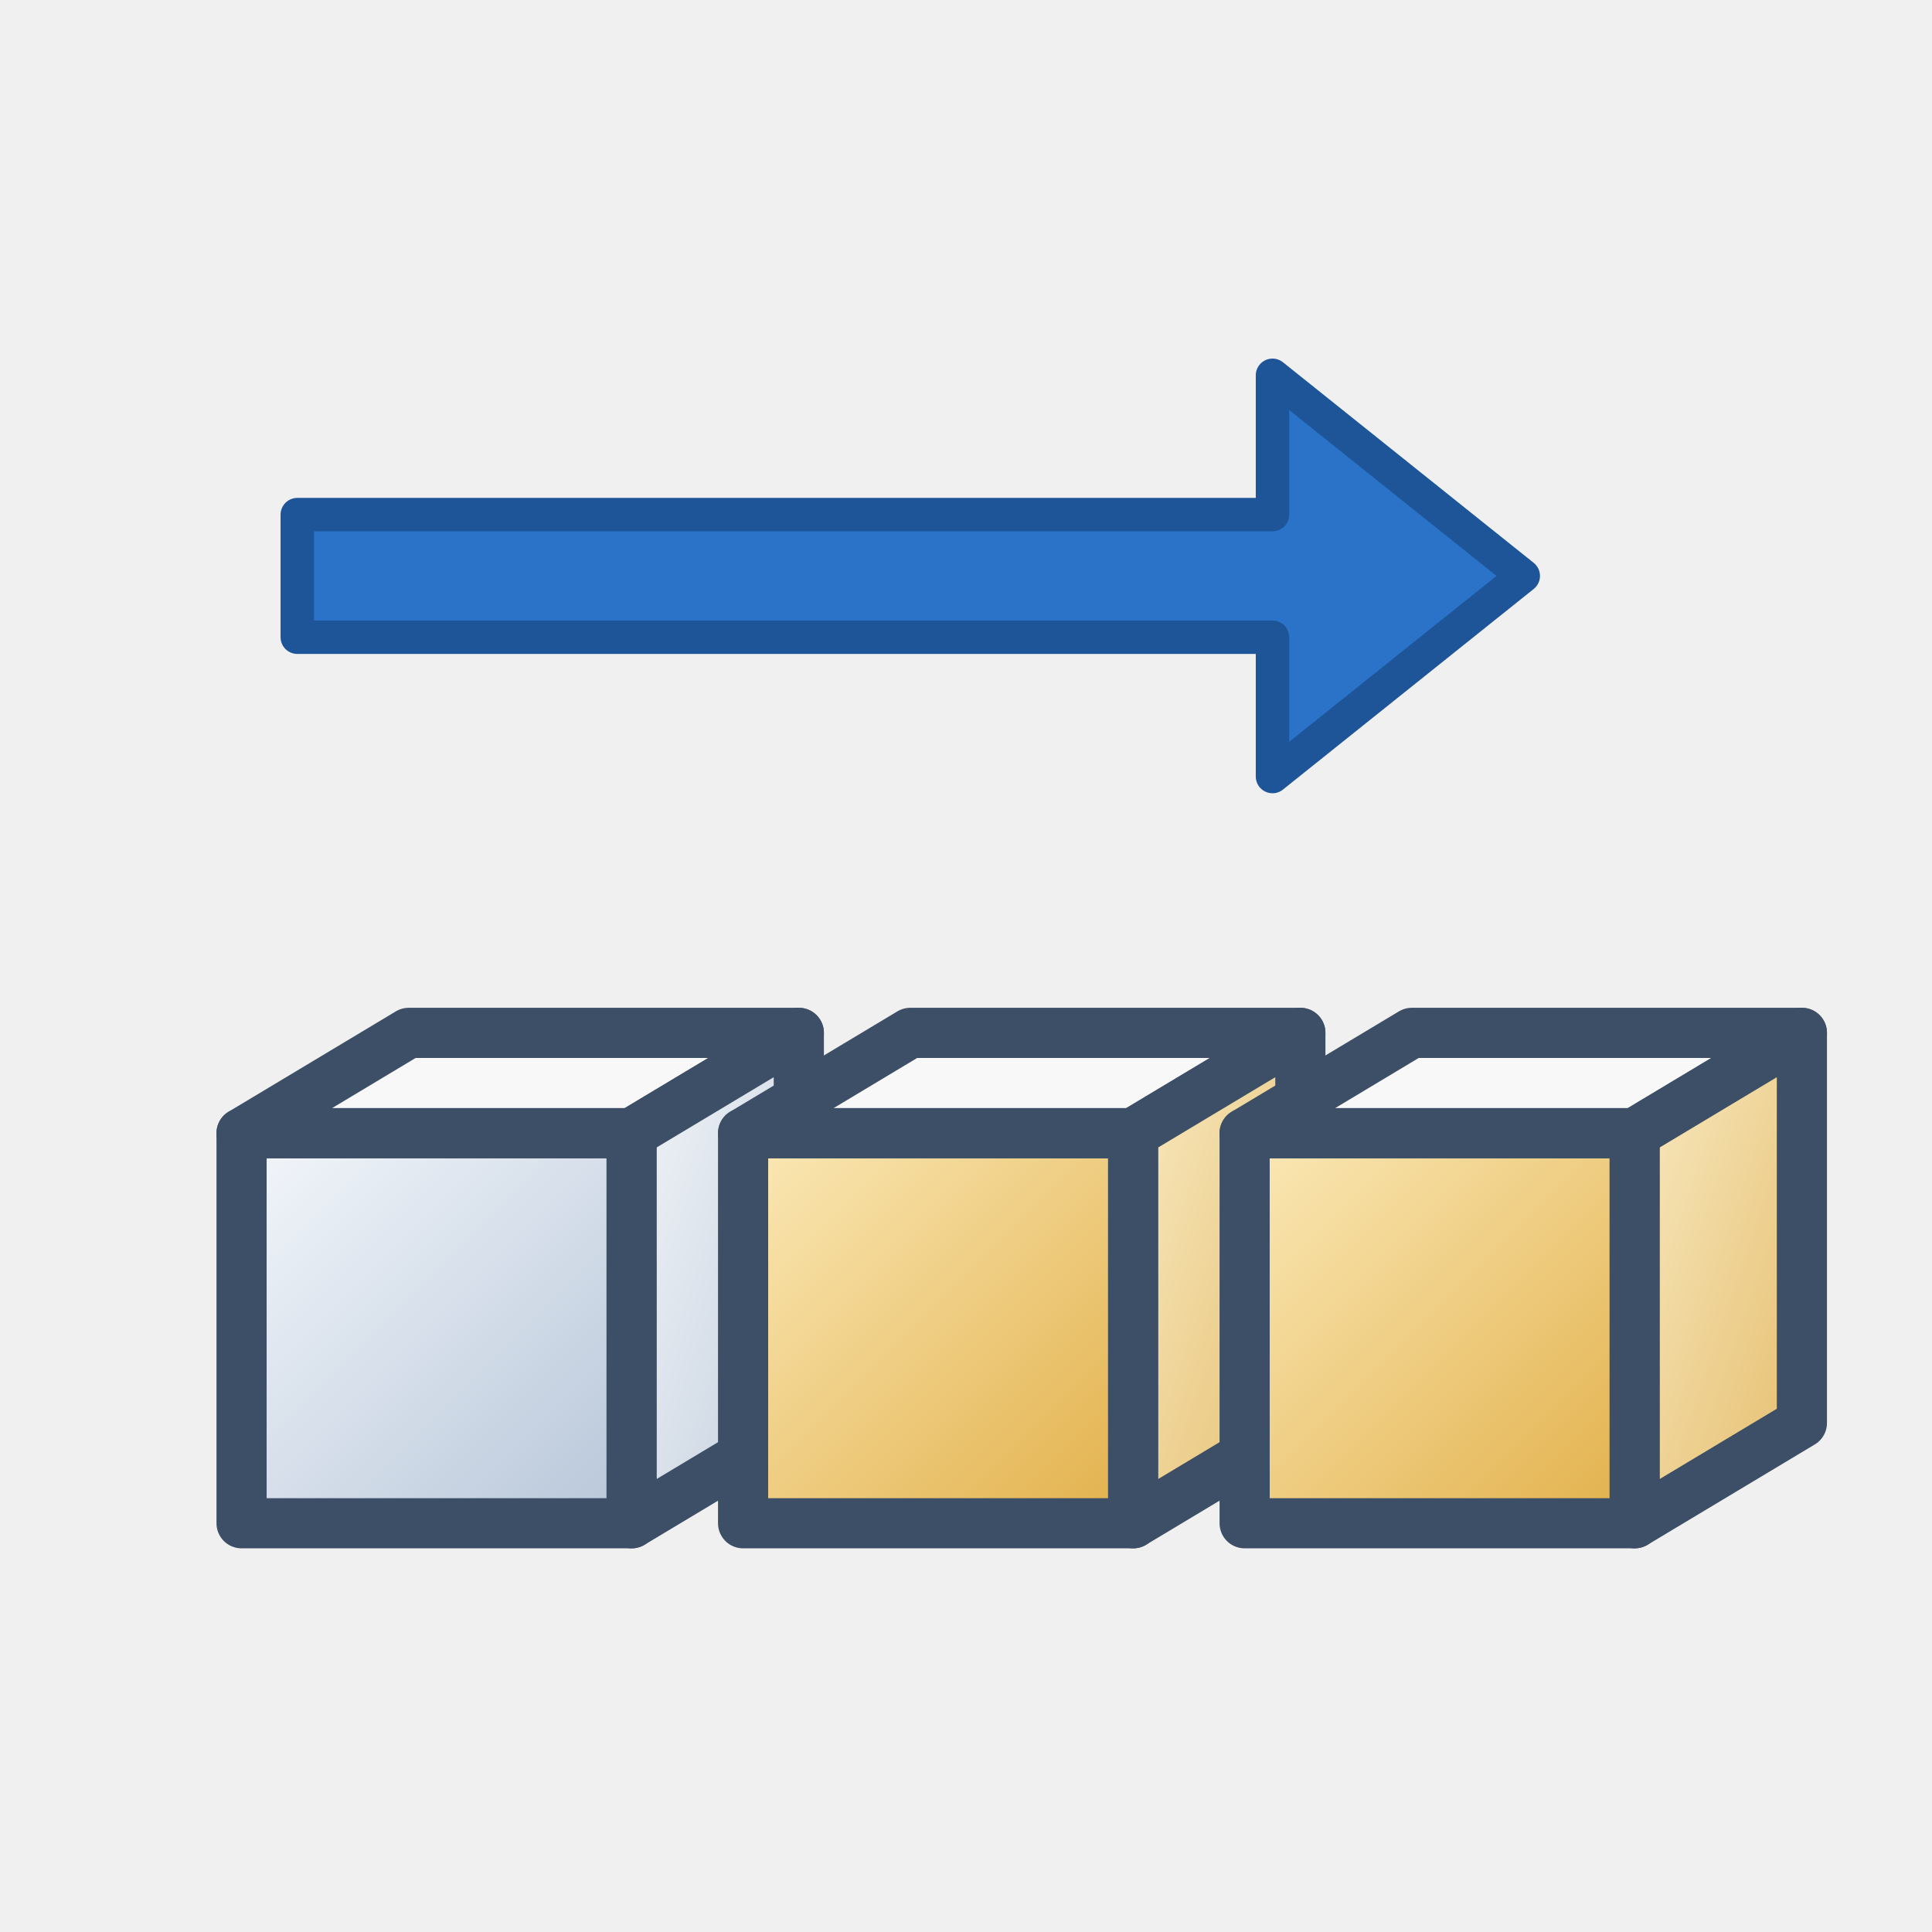
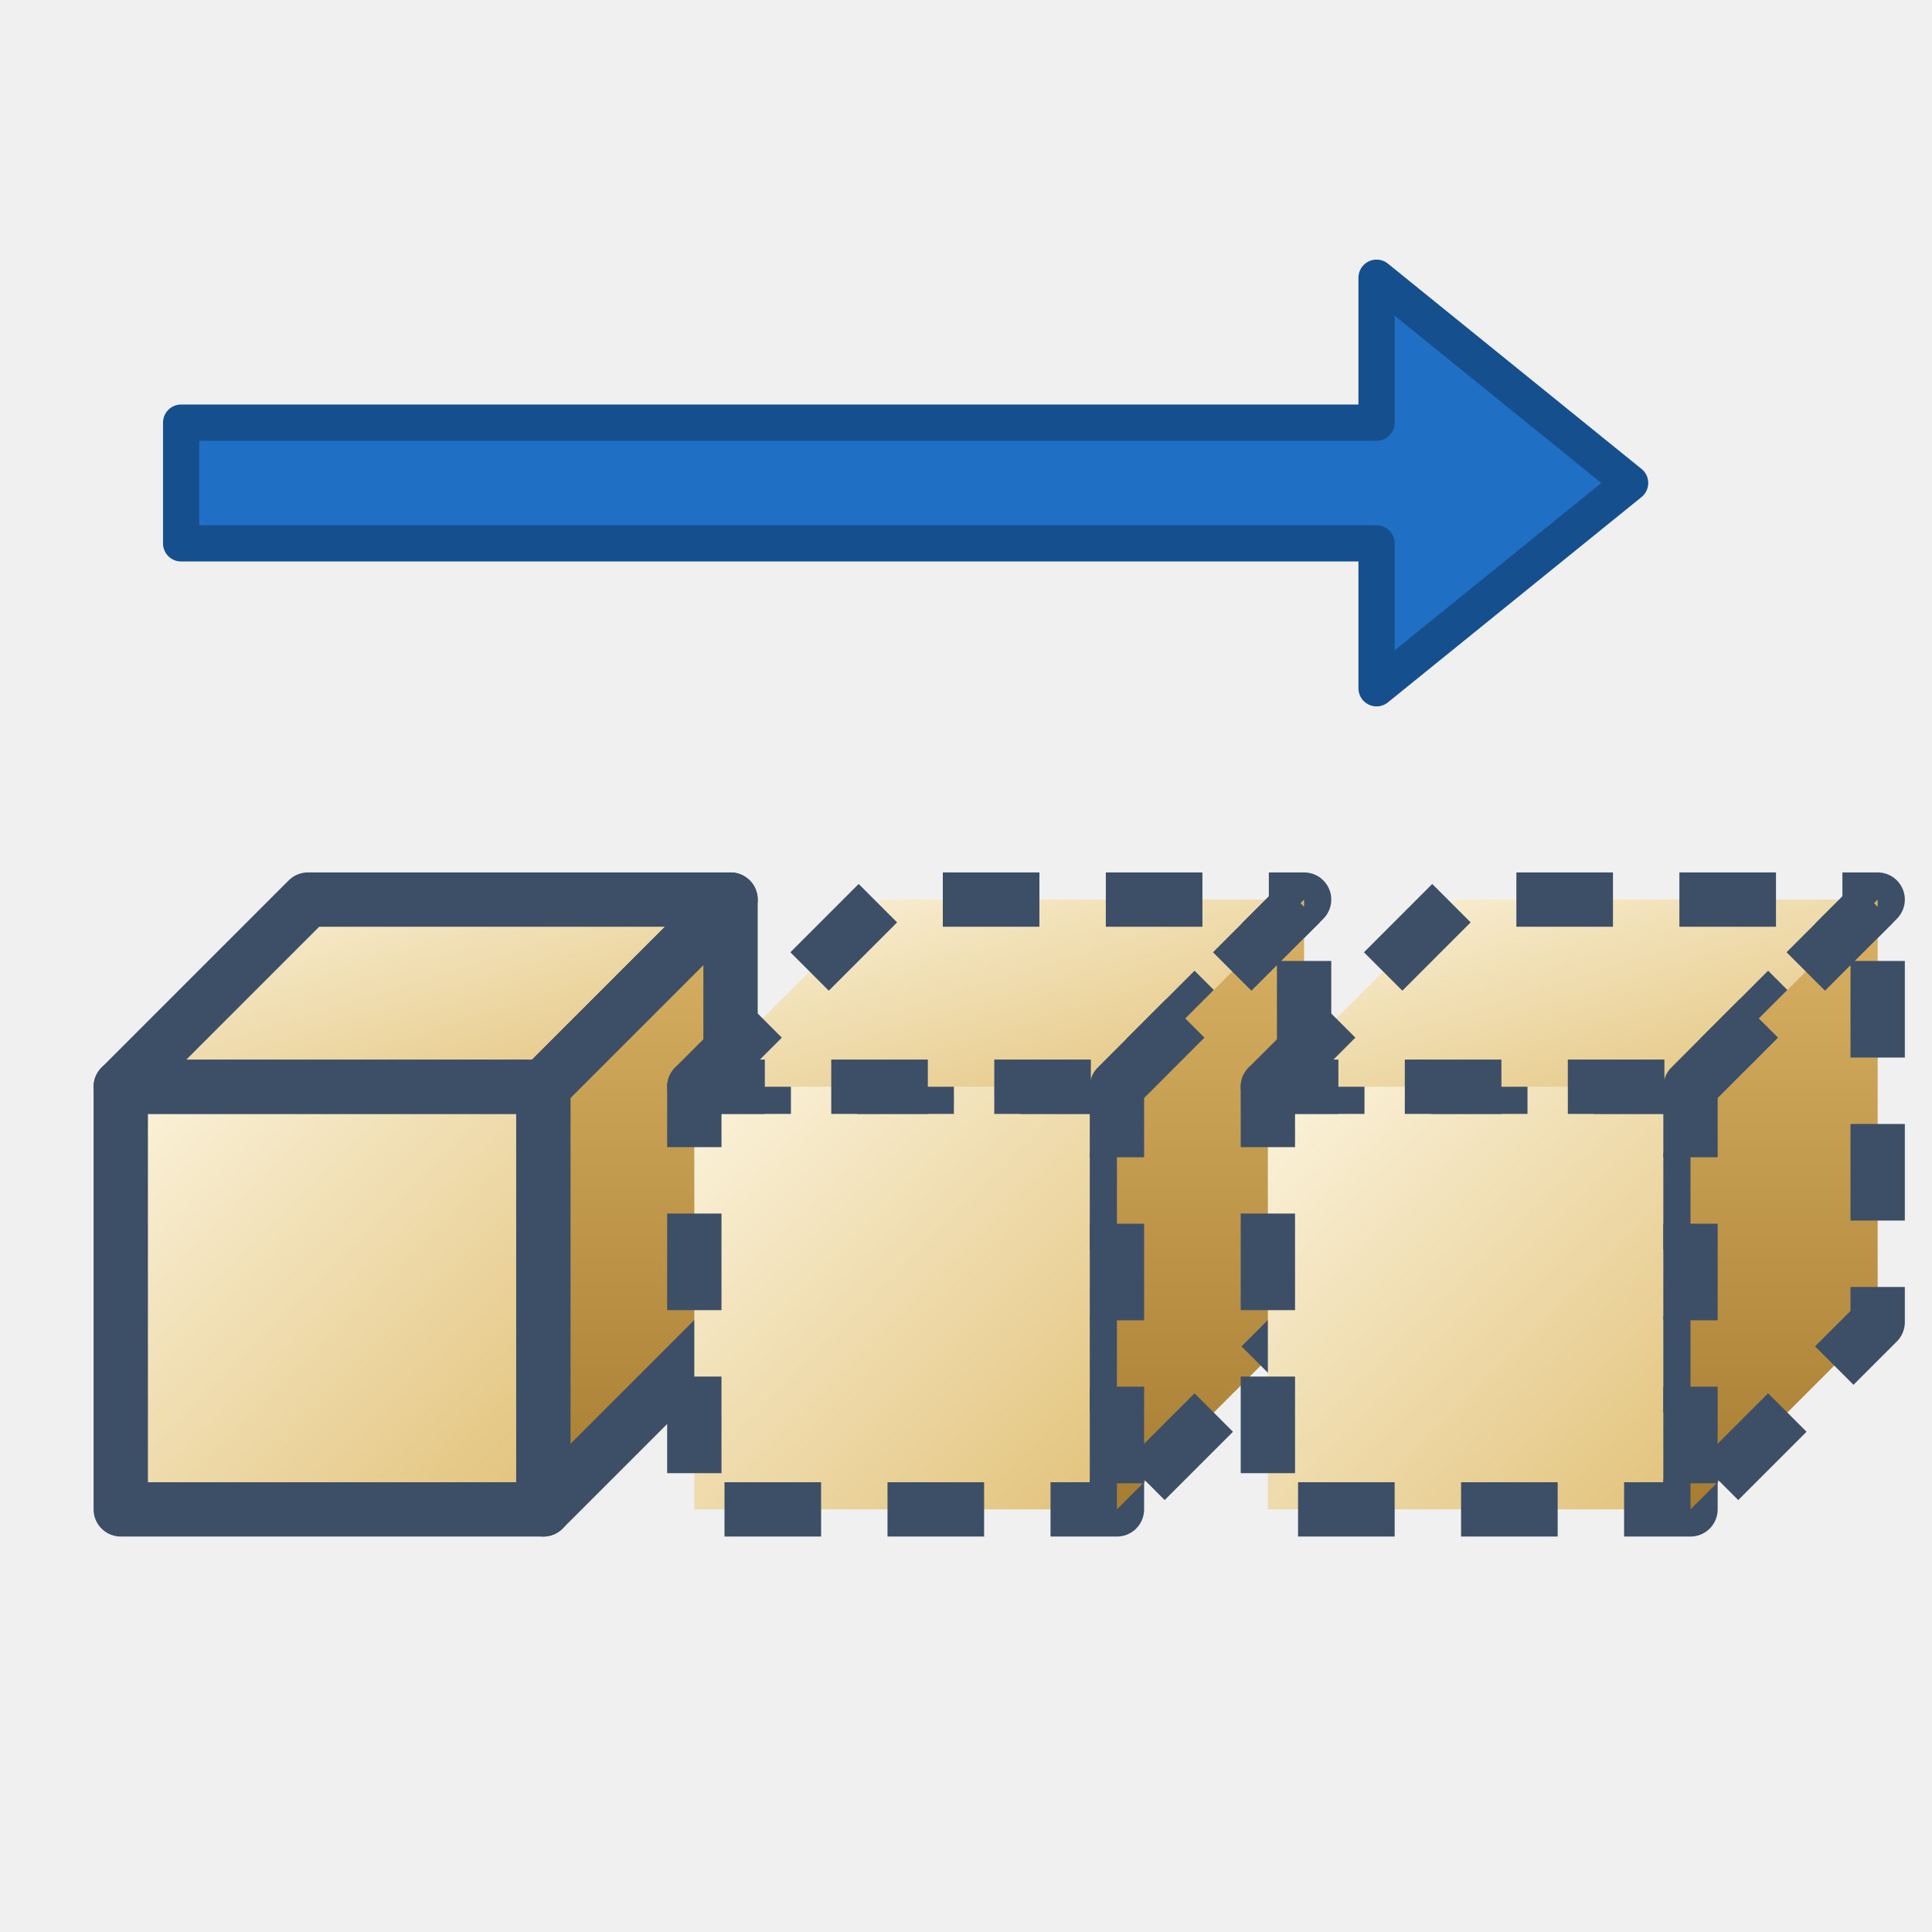
<svg xmlns="http://www.w3.org/2000/svg" width="32" height="32" viewBox="0 0 32 32">
  <defs>
-     <linearGradient id="a1" x1="0" y1="0" x2="1" y2="1">
-       <stop offset="0" stop-color="#f4f7fb" />
-       <stop offset="1" stop-color="#b7c6d9" />
+     <linearGradient id="tp" x1="0" y1="0" x2="1" y2="1">
+       <stop offset="0" stop-color="#fbf3dc" />
+       <stop offset="1" stop-color="#e2c27a" />
    </linearGradient>
-     <linearGradient id="a2" x1="0" y1="0" x2="1" y2="1">
-       <stop offset="0" stop-color="#fbe9b8" />
-       <stop offset="1" stop-color="#e2b04a" />
+     <linearGradient id="sd" x1="0" y1="0" x2="0" y2="1">
+       <stop offset="0" stop-color="#d9b265" />
+       <stop offset="1" stop-color="#a77d32" />
    </linearGradient>
-     <linearGradient id="a3" x1="0" y1="0" x2="1" y2="1">
-       <stop offset="0" stop-color="#e3f0e2" />
-       <stop offset="1" stop-color="#93bf8f" />
+     <linearGradient id="gt" x1="0" y1="0" x2="1" y2="1">
+       <stop offset="0" stop-color="#eef2f6" />
+       <stop offset="1" stop-color="#b3bfcc" />
+     </linearGradient>
+     <linearGradient id="gs" x1="0" y1="0" x2="0" y2="1">
+       <stop offset="0" stop-color="#a9b5c3" />
+       <stop offset="1" stop-color="#6d7b8c" />
+     </linearGradient>
+     <linearGradient id="sf" x1="0" y1="0" x2="1" y2="1">
+       <stop offset="0" stop-color="#e9f1fb" />
+       <stop offset="1" stop-color="#9fb9d8" />
    </linearGradient>
  </defs>
-   <g transform="translate(16 16) scale(0.923) translate(-16 -16)">
-     <path stroke="#3d4f66" stroke-width="0.9" stroke-linejoin="round" fill="url(#a1)" d="M3 19 L10 19 L10 26 L3 26 Z" />
-     <path stroke="#3d4f66" stroke-width="0.9" stroke-linejoin="round" fill="#ffffff" fill-opacity="0.55" d="M3 19 L6 17.2 L13 17.2 L10 19 Z" />
-     <path stroke="#3d4f66" stroke-width="0.9" stroke-linejoin="round" fill="url(#a1)" fill-opacity="0.8" d="M10 19 L13 17.2 L13 24.2 L10 26 Z" />
-     <path stroke="#3d4f66" stroke-width="0.9" stroke-linejoin="round" fill="url(#a2)" d="M12 19 L19 19 L19 26 L12 26 Z" />
-     <path stroke="#3d4f66" stroke-width="0.9" stroke-linejoin="round" fill="#ffffff" fill-opacity="0.55" d="M12 19 L15 17.2 L22 17.2 L19 19 Z" />
-     <path stroke="#3d4f66" stroke-width="0.9" stroke-linejoin="round" fill="url(#a2)" fill-opacity="0.8" d="M19 19 L22 17.2 L22 24.2 L19 26 Z" />
-     <path stroke="#3d4f66" stroke-width="0.9" stroke-linejoin="round" fill="url(#a2)" d="M21 19 L28 19 L28 26 L21 26 Z" />
-     <path stroke="#3d4f66" stroke-width="0.9" stroke-linejoin="round" fill="#ffffff" fill-opacity="0.55" d="M21 19 L24 17.2 L31 17.2 L28 19 Z" />
-     <path stroke="#3d4f66" stroke-width="0.9" stroke-linejoin="round" fill="url(#a2)" fill-opacity="0.8" d="M28 19 L31 17.2 L31 24.2 L28 26 Z" />
-     <path fill="#2a73c9" stroke="#1d5598" stroke-width="0.6" stroke-linejoin="round" d="M4.0 10.1 L21.5 10.1 L21.5 12.6 L26.0 9.0 L21.5 5.4 L21.5 7.9 L4.0 7.9 Z" />
-   </g>
+   <path stroke="#3d4f66" stroke-width="0.9" stroke-linejoin="round" fill="url(#tp)" d="M2.0 18.0 h7.0 v7.0 h-7.0 Z" />
+   <path stroke="#3d4f66" stroke-width="0.9" stroke-linejoin="round" fill="url(#tp)" d="M2.0 18.0 l3.1 -3.1 h7.0 l-3.1 3.1 Z" />
+   <path stroke="#3d4f66" stroke-width="0.9" stroke-linejoin="round" fill="url(#sd)" d="M9.0 18.0 l3.1 -3.1 v7.0 l-3.1 3.1 Z" />
+   <path stroke="#3d4f66" stroke-width="0.9" stroke-linejoin="round" stroke-dasharray="1.6 1.1" fill="url(#tp)" d="M11.5 18.0 h7.0 v7.0 h-7.0 Z" />
+   <path stroke="#3d4f66" stroke-width="0.9" stroke-linejoin="round" stroke-dasharray="1.6 1.1" fill="url(#tp)" d="M11.5 18.0 l3.1 -3.1 h7.0 l-3.1 3.1 Z" />
+   <path stroke="#3d4f66" stroke-width="0.9" stroke-linejoin="round" stroke-dasharray="1.6 1.1" fill="url(#sd)" d="M18.5 18.0 l3.1 -3.1 v7.0 l-3.1 3.1 Z" />
+   <path stroke="#3d4f66" stroke-width="0.9" stroke-linejoin="round" stroke-dasharray="1.6 1.1" fill="url(#tp)" d="M21.0 18.0 h7.0 v7.0 h-7.0 Z" />
+   <path stroke="#3d4f66" stroke-width="0.9" stroke-linejoin="round" stroke-dasharray="1.6 1.1" fill="url(#tp)" d="M21.0 18.0 l3.1 -3.1 h7.0 l-3.1 3.1 Z" />
+   <path stroke="#3d4f66" stroke-width="0.9" stroke-linejoin="round" stroke-dasharray="1.6 1.1" fill="url(#sd)" d="M28.0 18.0 l3.1 -3.1 v7.0 l-3.1 3.1 Z" />
+   <path fill="#1f6fc4" stroke="#164f8d" stroke-width="0.6" stroke-linejoin="round" d="M3.0 9.0 L22.8 9.0 L22.8 11.4 L27.0 8.0 L22.8 4.6 L22.8 7.0 L3.0 7.0 Z" />
</svg>
